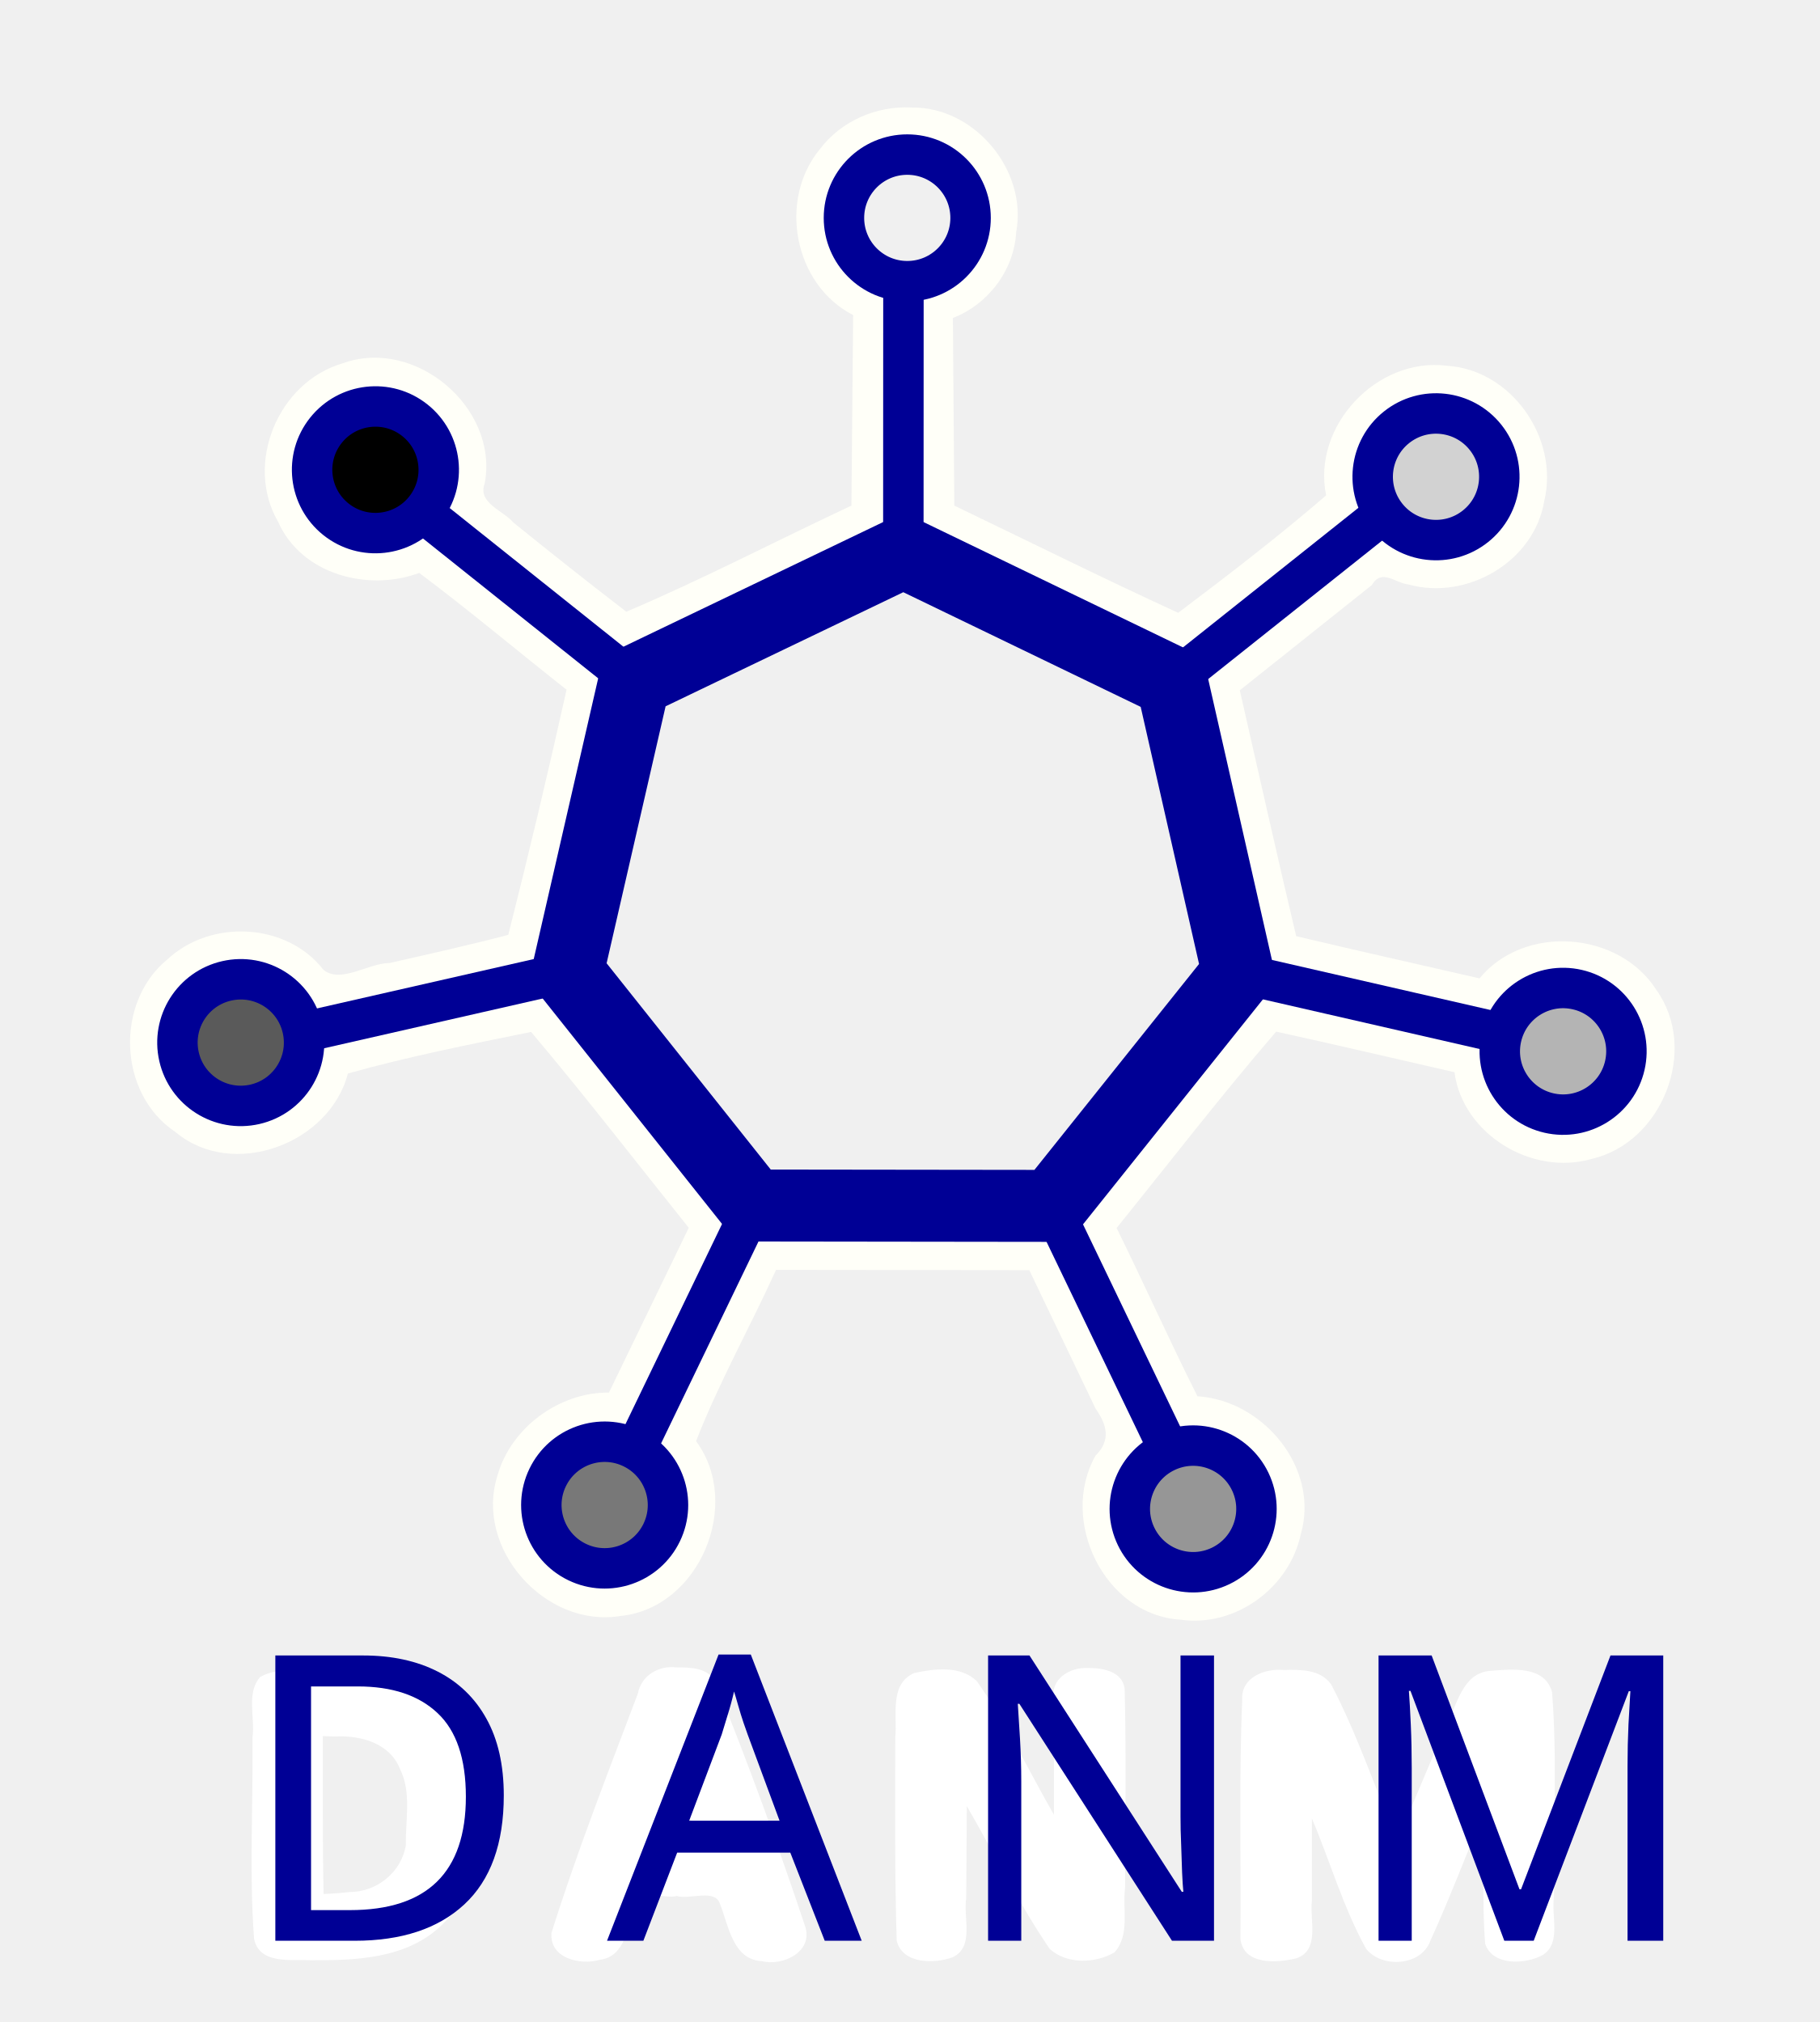
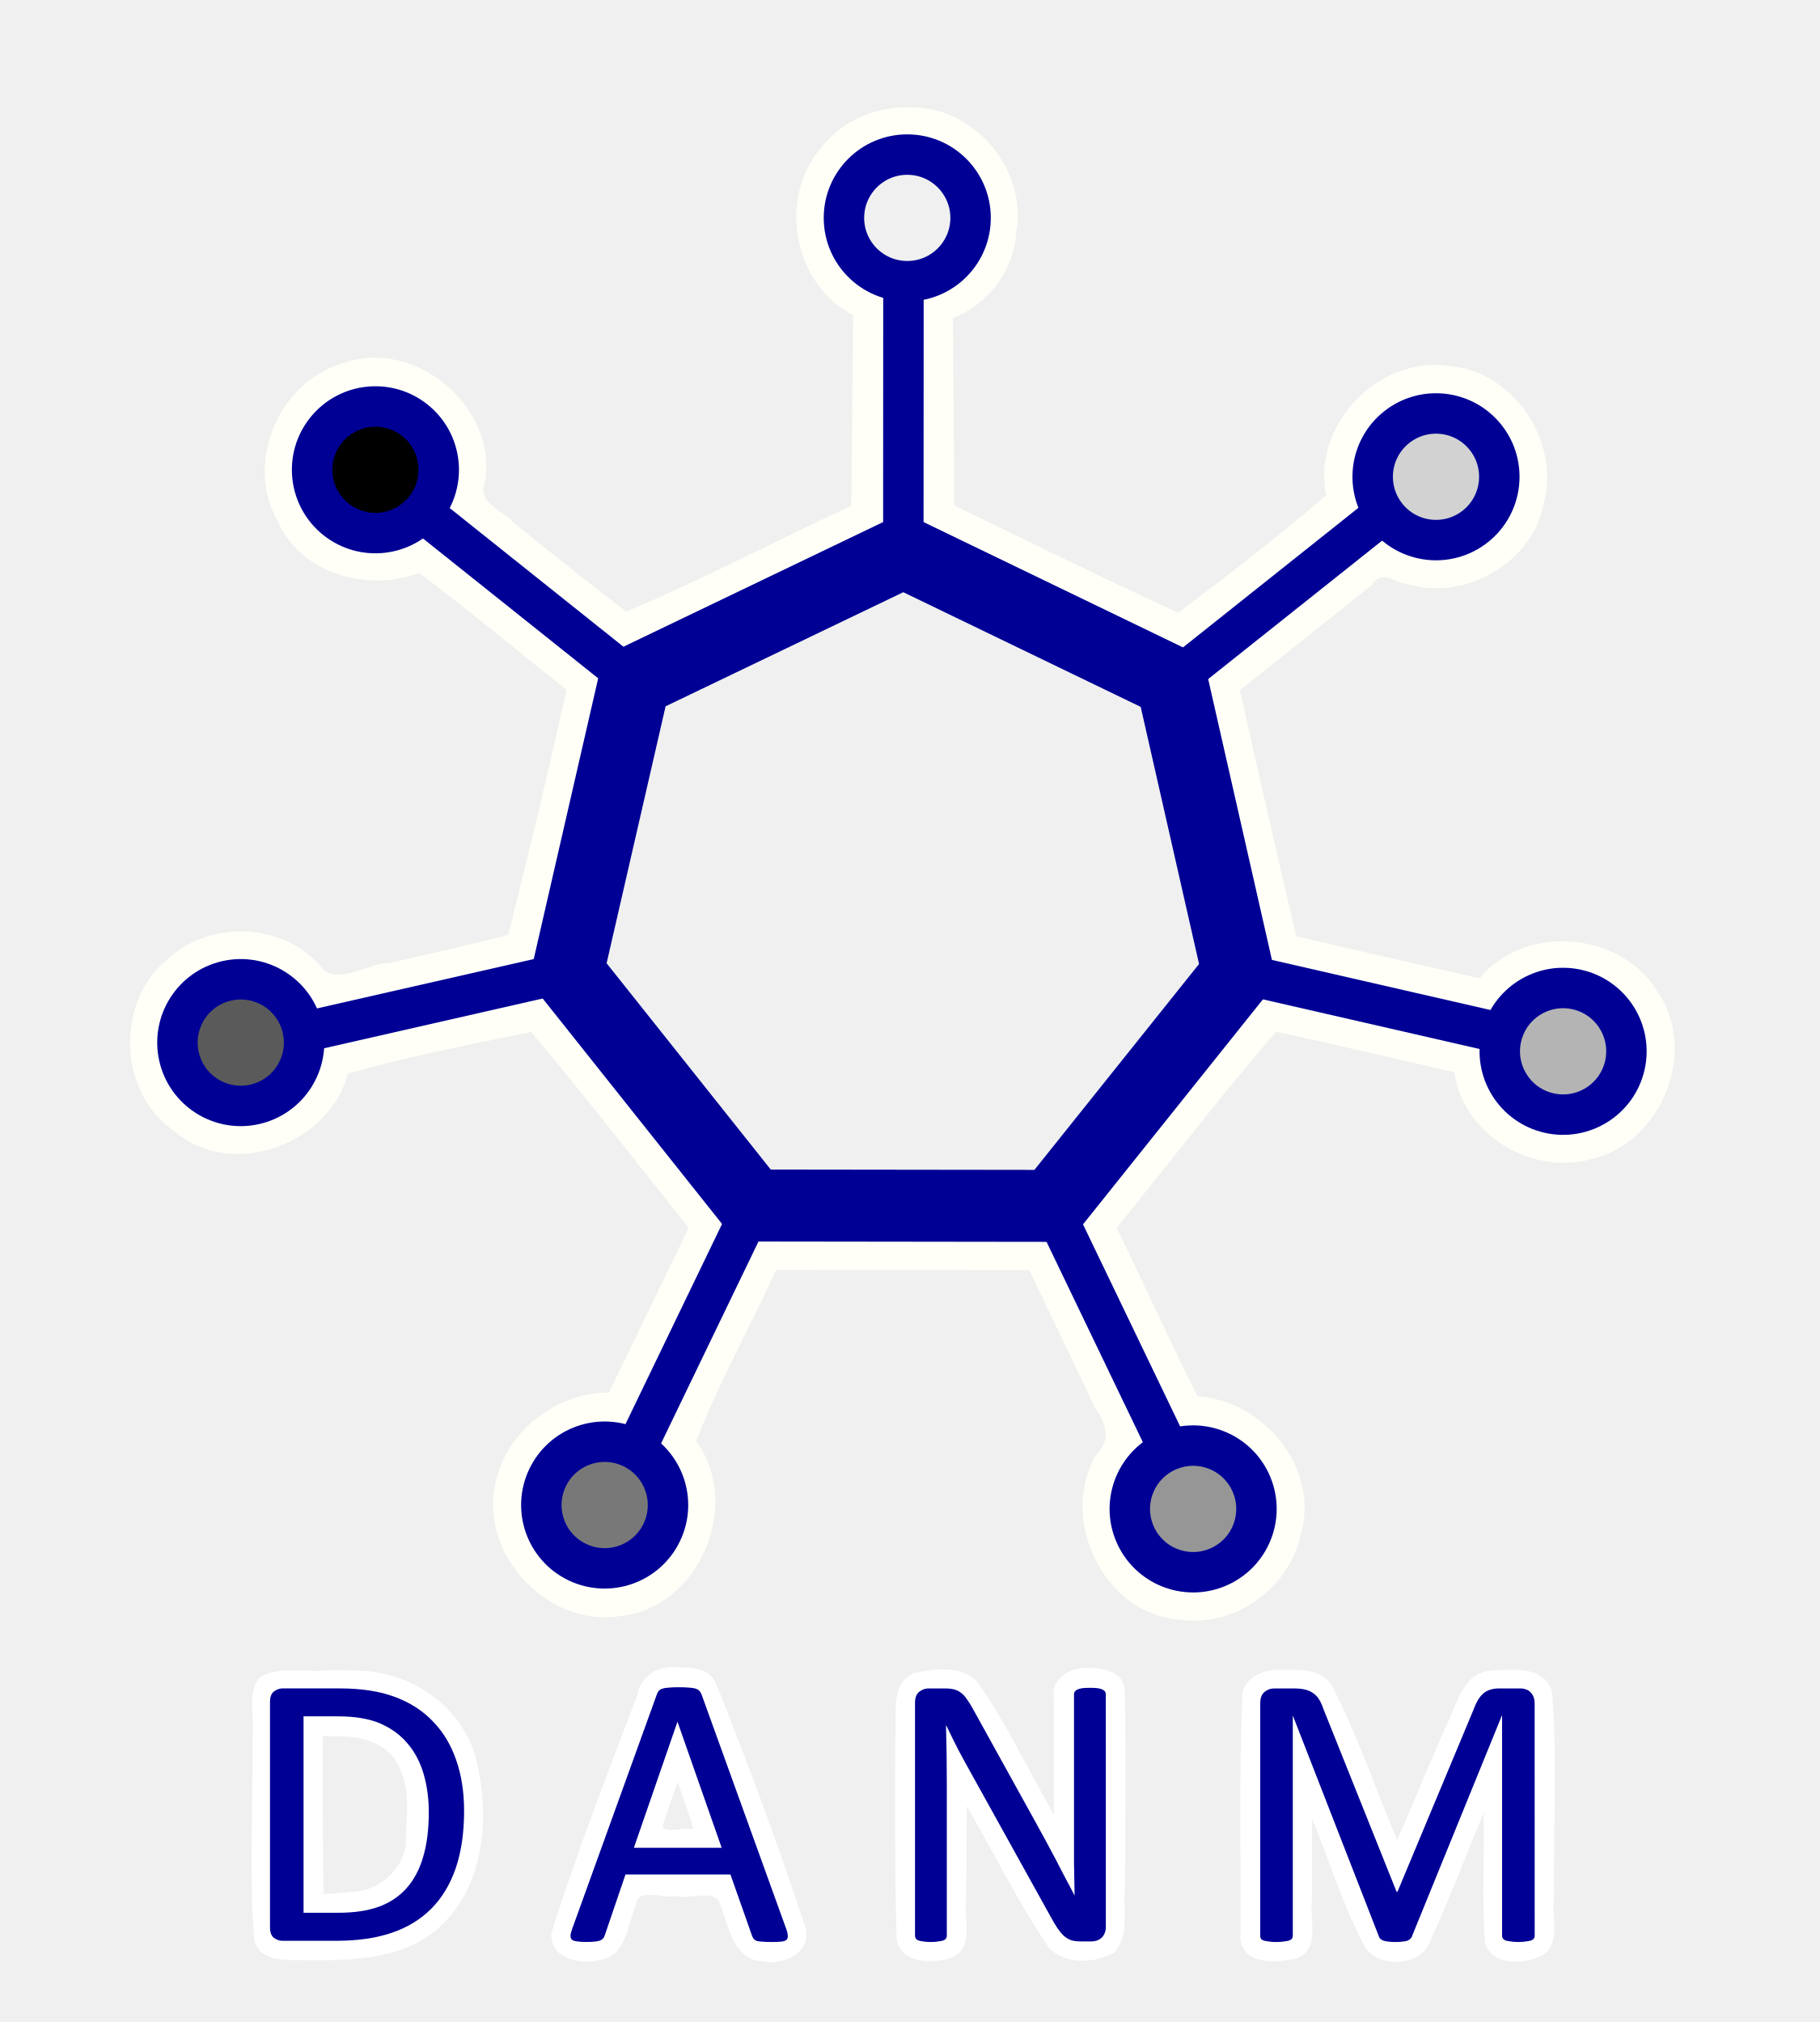
<svg xmlns="http://www.w3.org/2000/svg" width="90mm" height="100mm" viewBox="0 0 90 100" version="1.1" id="svg981">
  <defs id="defs975" />
  <g id="layer1" transform="translate(0,-197)">
    <g id="g5281-2-4" transform="translate(-389.1773,8.66979)">
      <path style="opacity:1;fill:#ffffff;fill-opacity:1;fill-rule:nonzero;stroke:none;stroke-width:1.193;stroke-linecap:square;stroke-linejoin:miter;stroke-miterlimit:4;stroke-dasharray:none;stroke-opacity:1;paint-order:markers fill stroke" d="m 61.141,312.211 c -4.128,0.488 -8.894,-0.867 -12.537,1.267 -2.646,3.078 -0.863,7.65 -1.421,11.38 0.157,12.512 -0.638,25.08 0.31,37.561 0.985,4.786 6.826,3.82 10.454,3.98 8.59,0.071 18.266,-0.256 24.769,-6.718 7.882,-7.737 8.764,-20.084 6.4,-30.309 -2.313,-10.248 -12.496,-17.241 -22.774,-17.099 -1.732,-0.08 -3.467,-0.077 -5.201,-0.064 z m 1.399,12.379 c 4.788,-0.269 10.365,1.195 12.249,6.143 2.15,4.347 0.976,9.474 1.067,14.143 -0.806,5.071 -5.404,8.772 -10.499,8.781 -1.619,0.192 -3.247,0.317 -4.877,0.363 -0.218,-9.837 -0.123,-19.677 -0.145,-29.515 0.735,0.028 1.47,0.057 2.205,0.085 z" id="path889" transform="matrix(0.2645833,0,0,0.2645833,389.1773,188.3302)" />
      <path style="opacity:1;fill:#ffffff;fill-opacity:1;fill-rule:nonzero;stroke:none;stroke-width:1.193;stroke-linecap:square;stroke-linejoin:miter;stroke-miterlimit:4;stroke-dasharray:none;stroke-opacity:1;paint-order:markers fill stroke" d="m 126.374,311.668 c -3.285,-0.391 -6.508,1.521 -7.152,4.878 -5.602,14.825 -11.399,29.623 -16.146,44.739 -0.424,4.729 5.343,6.131 9.003,5.041 4.919,-0.583 5.143,-6.376 6.696,-10.004 0.318,-3.81 5.182,-1.244 7.735,-1.921 2.533,0.73 7.167,-1.451 8.073,1.534 1.592,3.983 2.379,10.392 7.841,10.649 3.855,0.955 9.45,-1.682 8.123,-6.316 -5.139,-15.425 -10.727,-30.724 -16.816,-45.799 -1.319,-2.79 -4.721,-2.797 -7.355,-2.8 z m 0.948,23.326 c 0.741,2.277 1.73,4.734 2.294,6.928 -1.67,-0.523 -6.673,1.282 -5.573,-1.286 0.849,-2.528 1.718,-5.049 2.602,-7.565 0.226,0.641 0.451,1.282 0.677,1.924 z" id="path891" transform="matrix(0.2645833,0,0,0.2645833,389.1773,188.3302)" />
      <path style="opacity:1;fill:#ffffff;fill-opacity:1;fill-rule:nonzero;stroke:none;stroke-width:1.193;stroke-linecap:square;stroke-linejoin:miter;stroke-miterlimit:4;stroke-dasharray:none;stroke-opacity:1;paint-order:markers fill stroke" d="m 203.313,311.784 c -3.353,-0.181 -7.106,2.071 -6.325,5.854 0,7.195 0,14.391 0,21.586 -4.784,-8.323 -8.878,-17.123 -14.414,-24.974 -3.02,-2.961 -7.905,-2.351 -11.691,-1.534 -4.742,2.071 -3.135,8.002 -3.558,12.071 -0.02,12.636 -0.115,25.331 0.264,37.93 1.009,4.414 7.087,4.417 10.525,3.108 4.027,-1.983 1.891,-7.386 2.468,-10.98 0.038,-5.75 0.076,-11.499 0.114,-17.249 5.154,8.886 9.705,18.201 15.483,26.683 3.169,2.919 8.556,2.761 12.105,0.661 2.941,-3.203 1.486,-8.098 1.993,-12.048 0.028,-12.401 0.237,-24.859 -0.079,-37.225 -0.396,-3.272 -4.173,-3.924 -6.884,-3.884 z" id="path893" transform="matrix(0.2645833,0,0,0.2645833,389.1773,188.3302)" />
      <path style="opacity:1;fill:#ffffff;fill-opacity:1;fill-rule:nonzero;stroke:none;stroke-width:1.193;stroke-linecap:square;stroke-linejoin:miter;stroke-miterlimit:4;stroke-dasharray:none;stroke-opacity:1;paint-order:markers fill stroke" d="m 239.907,312.154 c -3.539,-0.327 -8.049,1.395 -7.738,5.639 -0.628,14.871 -0.201,29.768 -0.331,44.65 0.628,4.93 6.81,4.481 10.427,3.611 4.52,-1.524 2.479,-7.148 2.928,-10.73 0.002,-5.136 -0.004,-10.271 0.003,-15.407 3.43,8.078 5.859,16.657 10.123,24.343 2.913,3.679 10.302,3.285 12.003,-1.473 3.593,-7.86 6.645,-15.956 9.967,-23.932 0.198,8.155 -0.38,16.42 0.295,24.504 1.425,4.157 7.528,3.837 10.777,2.063 3.517,-2.301 1.519,-7.263 2.08,-10.791 -0.146,-12.77 0.642,-25.6 -0.362,-38.336 -1.368,-5.007 -7.515,-4.284 -11.528,-3.983 -5.33,0.414 -6.253,6.539 -8.304,10.365 -3.13,7.057 -6.011,14.221 -9.107,21.294 -4.111,-9.708 -7.465,-19.798 -12.355,-29.143 -2.055,-2.832 -5.754,-2.749 -8.88,-2.673 z" id="path895" transform="matrix(0.2645833,0,0,0.2645833,389.1773,188.3302)" />
      <g id="g909" transform="translate(0,-12.7)">
        <path id="path2817" d="m 434.245,206.348 c -1.728,-0.091 -3.468,0.666 -4.519,2.051 -2.082,2.514 -1.293,6.712 1.64,8.213 -0.028,3.142 -0.057,6.283 -0.086,9.425 -3.717,1.74 -7.353,3.642 -11.131,5.247 -1.876,-1.446 -3.735,-2.913 -5.575,-4.404 -0.524,-0.615 -1.801,-0.976 -1.427,-1.949 0.699,-3.744 -3.447,-7.236 -7.022,-5.932 -3.187,0.92 -4.87,4.952 -3.196,7.836 1.155,2.607 4.447,3.472 6.98,2.53 2.443,1.826 4.863,3.867 7.286,5.775 -0.901,4.048 -1.863,8.095 -2.883,12.125 -1.944,0.51 -3.907,0.946 -5.867,1.391 -1.062,0.008 -2.426,1.039 -3.277,0.333 -1.818,-2.339 -5.56,-2.506 -7.698,-0.524 -2.628,2.14 -2.45,6.673 0.386,8.552 2.829,2.374 7.623,0.59 8.524,-2.895 2.902,-0.816 6.038,-1.447 9.061,-2.057 2.672,3.168 5.2,6.444 7.796,9.687 -1.316,2.716 -2.631,5.433 -3.947,8.149 -2.453,-0.022 -4.844,1.729 -5.511,4.1 -1.155,3.616 2.37,7.562 6.082,6.949 3.909,-0.392 6.044,-5.539 3.737,-8.645 1.105,-2.852 2.675,-5.648 3.956,-8.473 4.174,0.005 8.348,0.01 12.522,0.014 1.092,2.282 2.184,4.563 3.276,6.845 0.589,0.843 0.753,1.574 -2.7e-4,2.331 -1.814,3.203 0.435,7.883 4.205,8.111 2.721,0.386 5.385,-1.576 5.948,-4.239 0.937,-3.25 -1.855,-6.611 -5.114,-6.81 -1.367,-2.721 -2.638,-5.568 -3.997,-8.321 2.62,-3.246 5.168,-6.553 7.891,-9.713 2.945,0.644 5.879,1.335 8.817,2.008 0.408,3.073 3.84,5.136 6.767,4.291 3.507,-0.794 5.324,-5.399 3.228,-8.345 -1.85,-2.929 -6.537,-3.289 -8.756,-0.587 -3.023,-0.694 -6.049,-1.371 -9.066,-2.088 -0.96,-4.046 -1.864,-8.105 -2.789,-12.159 2.176,-1.735 4.353,-3.47 6.529,-5.204 0.491,-0.837 1.144,-0.101 1.819,-0.029 2.883,0.804 6.214,-1.129 6.708,-4.131 0.741,-3.091 -1.607,-6.489 -4.82,-6.688 -3.454,-0.435 -6.677,2.989 -5.966,6.412 -2.313,1.996 -4.831,3.936 -7.318,5.808 -3.685,-1.693 -7.387,-3.531 -11.07,-5.303 -0.023,-3.093 -0.046,-6.186 -0.069,-9.279 1.75,-0.681 3.029,-2.367 3.13,-4.253 0.568,-3.059 -2.077,-6.213 -5.185,-6.153 z" style="opacity:1;fill:#fffff8;fill-opacity:1;fill-rule:nonzero;stroke:none;stroke-width:0;stroke-linecap:round;stroke-linejoin:bevel;stroke-miterlimit:4;stroke-dasharray:none;stroke-opacity:1;paint-order:markers fill stroke" />
        <path style="opacity:1;fill:#f0f0f0;fill-opacity:1;fill-rule:nonzero;stroke:#000095;stroke-width:3.559;stroke-linecap:round;stroke-linejoin:bevel;stroke-miterlimit:4;stroke-dasharray:none;stroke-opacity:1;paint-order:markers fill stroke" id="path1023-7-7-1-2-5-91" d="m 197.529,33.333 -13.396,6.179 -13.183,-6.62 -3.043,-14.435 9.388,-11.379 14.75,0.245 9.005,11.685 z" transform="rotate(24.83261,-196.9334,700.3545)" />
        <g id="g967-9-3-4-4-7" style="fill:#000000;fill-opacity:0.055;fill-rule:nonzero;stroke:#000095;stroke-width:2;stroke-miterlimit:4;stroke-dasharray:none;stroke-opacity:1;paint-order:markers fill stroke" transform="translate(273.361,57.03222)">
          <path id="path1027-1-7-7-6-5-2" d="m 160.492,157.959 -0.005,13.352" style="fill:#000000;fill-opacity:0.055;fill-rule:nonzero;stroke:#000095;stroke-width:2;stroke-linecap:butt;stroke-linejoin:miter;stroke-miterlimit:4;stroke-dasharray:none;stroke-opacity:1;paint-order:markers fill stroke" />
          <circle r="3.131" cy="154.774" cx="160.681" id="path1029-15-98-1-6-5-3" style="opacity:1;fill:#f0f0f0;fill-opacity:1;fill-rule:nonzero;stroke:#000095;stroke-width:2;stroke-linecap:round;stroke-linejoin:bevel;stroke-miterlimit:4;stroke-dasharray:none;stroke-opacity:1;paint-order:markers fill stroke" />
        </g>
        <g transform="rotate(-51.42,356.3743,-67.04407)" id="g967-7-9-8-9-3-4" style="fill:#000000;fill-opacity:1;fill-rule:nonzero;stroke:#000095;stroke-width:2;stroke-miterlimit:4;stroke-dasharray:none;stroke-opacity:1;paint-order:markers fill stroke">
          <path id="path1027-1-3-9-7-3-8-2" d="m 160.492,157.959 -0.004,13.352" style="fill:#000000;fill-opacity:1;fill-rule:nonzero;stroke:#000095;stroke-width:2;stroke-linecap:butt;stroke-linejoin:miter;stroke-miterlimit:4;stroke-dasharray:none;stroke-opacity:1;paint-order:markers fill stroke" />
          <circle r="3.131" cy="154.774" cx="160.681" id="path1029-15-9-6-6-5-3-2" style="opacity:1;fill:#000000;fill-opacity:1;fill-rule:nonzero;stroke:#000095;stroke-width:2;stroke-linecap:round;stroke-linejoin:bevel;stroke-miterlimit:4;stroke-dasharray:none;stroke-opacity:1;paint-order:markers fill stroke" />
        </g>
        <g transform="rotate(-102.84,319.8981,107.7969)" id="g967-7-0-46-1-9-2-3" style="fill:#000000;fill-opacity:0.588;fill-rule:nonzero;stroke:#000095;stroke-width:2;stroke-miterlimit:4;stroke-dasharray:none;stroke-opacity:1;paint-order:markers fill stroke">
          <path id="path1027-1-3-5-06-7-5-3-3" d="m 160.492,157.959 -0.003,13.352" style="fill:#000000;fill-opacity:0.588;fill-rule:nonzero;stroke:#000095;stroke-width:2;stroke-linecap:butt;stroke-linejoin:miter;stroke-miterlimit:4;stroke-dasharray:none;stroke-opacity:1;paint-order:markers fill stroke" />
          <circle r="3.131" cy="154.774" cx="160.681" id="path1029-15-9-8-2-9-4-7-22" style="opacity:1;fill:#5a5a5a;fill-opacity:1;fill-rule:nonzero;stroke:#000095;stroke-width:2;stroke-linecap:round;stroke-linejoin:bevel;stroke-miterlimit:4;stroke-dasharray:none;stroke-opacity:1;paint-order:markers fill stroke" />
        </g>
        <g transform="rotate(-154.26,303.6672,185.5994)" id="g967-7-0-6-4-8-1-9-3" style="fill:#000000;fill-opacity:0.471;fill-rule:nonzero;stroke:#000095;stroke-width:2;stroke-miterlimit:4;stroke-dasharray:none;stroke-opacity:1;paint-order:markers fill stroke">
          <path id="path1027-1-3-5-0-2-3-2-4-7" d="m 160.492,157.959 -0.003,13.352" style="fill:#000000;fill-opacity:0.471;fill-rule:nonzero;stroke:#000095;stroke-width:2;stroke-linecap:butt;stroke-linejoin:miter;stroke-miterlimit:4;stroke-dasharray:none;stroke-opacity:1;paint-order:markers fill stroke" />
          <circle r="3.131" cy="154.774" cx="160.681" id="path1029-15-9-8-8-6-1-3-4-0" style="opacity:1;fill:#787878;fill-opacity:1;fill-rule:nonzero;stroke:#000095;stroke-width:2;stroke-linecap:round;stroke-linejoin:bevel;stroke-miterlimit:4;stroke-dasharray:none;stroke-opacity:1;paint-order:markers fill stroke" />
        </g>
        <g transform="rotate(154.32,290.6537,247.979)" id="g967-7-0-4-9-5-1-6-6" style="fill:#000000;fill-opacity:0.353;fill-rule:nonzero;stroke:#000095;stroke-width:2;stroke-miterlimit:4;stroke-dasharray:none;stroke-opacity:1;paint-order:markers fill stroke">
          <path id="path1027-1-3-5-8-9-0-4-6-7" d="m 160.492,157.959 -0.002,13.352" style="fill:#000000;fill-opacity:0.353;fill-rule:nonzero;stroke:#000095;stroke-width:2;stroke-linecap:butt;stroke-linejoin:miter;stroke-miterlimit:4;stroke-dasharray:none;stroke-opacity:1;paint-order:markers fill stroke" />
          <circle r="3.131" cy="154.774" cx="160.681" id="path1029-15-9-8-81-7-0-0-3-6" style="opacity:1;fill:#969696;fill-opacity:1;fill-rule:nonzero;stroke:#000095;stroke-width:2;stroke-linecap:round;stroke-linejoin:bevel;stroke-miterlimit:4;stroke-dasharray:none;stroke-opacity:1;paint-order:markers fill stroke" />
        </g>
        <g transform="rotate(102.9,274.4315,325.7362)" id="g967-7-0-2-8-7-7-6-0" style="fill:#000000;fill-opacity:0.235;fill-rule:nonzero;stroke:#000095;stroke-width:2;stroke-miterlimit:4;stroke-dasharray:none;stroke-opacity:1;paint-order:markers fill stroke">
          <path id="path1027-1-3-5-9-0-3-2-5-1" d="m 160.492,157.959 -0.002,13.352" style="fill:#000000;fill-opacity:0.235;fill-rule:nonzero;stroke:#000095;stroke-width:2;stroke-linecap:butt;stroke-linejoin:miter;stroke-miterlimit:4;stroke-dasharray:none;stroke-opacity:1;paint-order:markers fill stroke" />
          <circle r="3.131" cy="154.774" cx="160.681" id="path1029-15-9-8-9-0-0-8-5-0" style="opacity:1;fill:#b4b4b4;fill-opacity:1;fill-rule:nonzero;stroke:#000095;stroke-width:2;stroke-linecap:round;stroke-linejoin:bevel;stroke-miterlimit:4;stroke-dasharray:none;stroke-opacity:1;paint-order:markers fill stroke" />
        </g>
        <g transform="rotate(51.48,238.0101,500.3021)" id="g967-7-0-3-3-6-7-1-1" style="fill:#000000;fill-opacity:0.118;fill-rule:nonzero;stroke:#000095;stroke-width:2;stroke-miterlimit:4;stroke-dasharray:none;stroke-opacity:1;paint-order:markers fill stroke">
          <path id="path1027-1-3-5-84-4-1-1-5-8" d="m 160.492,157.959 -0.001,13.352" style="fill:#000000;fill-opacity:0.118;fill-rule:nonzero;stroke:#000095;stroke-width:2;stroke-linecap:butt;stroke-linejoin:miter;stroke-miterlimit:4;stroke-dasharray:none;stroke-opacity:1;paint-order:markers fill stroke" />
          <circle r="3.131" cy="154.774" cx="160.681" id="path1029-15-9-8-4-4-2-7-9-7" style="opacity:1;fill:#d2d2d2;fill-opacity:1;fill-rule:nonzero;stroke:#000095;stroke-width:2;stroke-linecap:round;stroke-linejoin:bevel;stroke-miterlimit:4;stroke-dasharray:none;stroke-opacity:1;paint-order:markers fill stroke" />
        </g>
      </g>
-       <text xml:space="preserve" style="font-style:normal;font-variant:normal;font-weight:normal;font-stretch:normal;font-size:10.583px;line-height:1.25;font-family:'Nokia Pure Headline';-inkscape-font-specification:'Nokia Pure Headline';letter-spacing:0px;word-spacing:0px;fill:#000095;fill-opacity:1;stroke:none;stroke-width:0.265" x="400.87" y="284.316" id="text877">
-         <tspan id="tspan875" x="400.87" y="284.316" style="font-style:normal;font-variant:normal;font-weight:normal;font-stretch:normal;font-size:19.756px;font-family:Calibri;-inkscape-font-specification:Calibri;letter-spacing:4.297px;fill:#000095;fill-opacity:1;stroke-width:0.265">DANM</tspan>
-       </text>
+       <g aria-label="DANM" style="font-style:normal;font-variant:normal;font-weight:normal;font-stretch:normal;font-size:10.583px;line-height:1.25;font-family:'Nokia Pure Headline';-inkscape-font-specification:'Nokia Pure Headline';letter-spacing:0px;word-spacing:0px;fill:#000095;fill-opacity:1;stroke:none;stroke-width:0.265" id="text877">
+         <path d="m 412.127,277.892 q 0,1.621 -0.415,2.836 -0.415,1.206 -1.215,2.006 -0.791,0.791 -1.949,1.186 -1.158,0.395 -2.759,0.395 h -2.643 q -0.222,0 -0.424,-0.145 -0.193,-0.154 -0.193,-0.531 v -11.132 q 0,-0.376 0.193,-0.521 0.203,-0.154 0.424,-0.154 h 2.826 q 1.621,0 2.74,0.424 1.119,0.415 1.871,1.206 0.762,0.781 1.148,1.9 0.396,1.119 0.396,2.527 z m -1.746,0.068 q 0,-1.013 -0.251,-1.881 -0.251,-0.878 -0.791,-1.514 -0.531,-0.637 -1.35,-0.994 -0.82,-0.357 -2.113,-0.357 h -1.688 v 9.714 h 1.707 q 1.196,0 2.016,-0.299 0.82,-0.299 1.37,-0.916 0.55,-0.617 0.82,-1.543 0.28,-0.936 0.28,-2.209 z" style="font-style:normal;font-variant:normal;font-weight:normal;font-stretch:normal;font-size:19.756px;font-family:Calibri;-inkscape-font-specification:Calibri;letter-spacing:4.297px;fill:#000095;fill-opacity:1;stroke-width:0.265" id="path851" />
+         <path d="m 428.057,283.728 q 0.077,0.212 0.077,0.347 0.01,0.125 -0.068,0.193 -0.077,0.068 -0.26,0.087 -0.174,0.019 -0.473,0.019 -0.299,0 -0.482,-0.019 -0.174,-0.01 -0.27,-0.039 -0.087,-0.039 -0.135,-0.097 -0.039,-0.058 -0.077,-0.145 l -1.071,-3.039 h -5.19 l -1.022,3 q -0.029,0.087 -0.077,0.154 -0.048,0.058 -0.145,0.106 -0.087,0.039 -0.26,0.058 -0.164,0.019 -0.434,0.019 -0.28,0 -0.463,-0.029 -0.174,-0.019 -0.251,-0.087 -0.068,-0.068 -0.068,-0.193 0.01,-0.135 0.087,-0.347 l 4.186,-11.595 q 0.039,-0.106 0.097,-0.174 0.068,-0.068 0.183,-0.106 0.125,-0.039 0.309,-0.048 0.193,-0.019 0.482,-0.019 0.309,0 0.511,0.019 0.203,0.01 0.328,0.048 0.125,0.039 0.193,0.116 0.068,0.068 0.106,0.174 z m -5.373,-10.235 h -0.01 l -2.151,6.222 h 4.341 z" style="font-style:normal;font-variant:normal;font-weight:normal;font-stretch:normal;font-size:19.756px;font-family:Calibri;-inkscape-font-specification:Calibri;letter-spacing:4.297px;fill:#000095;fill-opacity:1;stroke-width:0.265" id="path853" />
+         <path d="m 443.862,283.631 q 0,0.193 -0.068,0.328 -0.058,0.135 -0.164,0.222 -0.097,0.087 -0.222,0.125 -0.125,0.039 -0.251,0.039 h -0.531 q -0.251,0 -0.444,-0.048 -0.183,-0.058 -0.357,-0.193 -0.164,-0.145 -0.338,-0.386 -0.164,-0.241 -0.367,-0.617 l -3.936,-7.1 q -0.309,-0.55 -0.627,-1.148 -0.309,-0.608 -0.579,-1.177 h -0.019 q 0.019,0.695 0.029,1.418 0.01,0.723 0.01,1.437 v 7.534 q 0,0.068 -0.039,0.135 -0.039,0.058 -0.135,0.097 -0.087,0.029 -0.241,0.048 -0.145,0.029 -0.376,0.029 -0.232,0 -0.386,-0.029 -0.145,-0.019 -0.232,-0.048 -0.087,-0.039 -0.125,-0.097 -0.039,-0.068 -0.039,-0.135 v -11.518 q 0,-0.386 0.212,-0.55 0.212,-0.164 0.463,-0.164 h 0.791 q 0.28,0 0.463,0.048 0.193,0.048 0.338,0.164 0.154,0.106 0.289,0.309 0.145,0.193 0.309,0.492 l 3.029,5.479 q 0.28,0.502 0.54,0.984 0.26,0.473 0.502,0.936 0.241,0.463 0.473,0.916 0.241,0.444 0.473,0.897 h 0.01 q -0.019,-0.762 -0.029,-1.582 0,-0.83 0,-1.592 v -6.772 q 0,-0.068 0.039,-0.125 0.039,-0.058 0.125,-0.097 0.097,-0.048 0.241,-0.068 0.154,-0.019 0.395,-0.019 0.212,0 0.367,0.019 0.154,0.019 0.241,0.068 0.087,0.039 0.125,0.097 0.039,0.058 0.039,0.125 z" style="font-style:normal;font-variant:normal;font-weight:normal;font-stretch:normal;font-size:19.756px;font-family:Calibri;-inkscape-font-specification:Calibri;letter-spacing:4.297px;fill:#000095;fill-opacity:1;stroke-width:0.265" id="path855" />
+         <path d="m 465.069,284.065 q 0,0.077 -0.039,0.135 -0.039,0.058 -0.135,0.097 -0.097,0.029 -0.251,0.048 -0.145,0.029 -0.386,0.029 -0.222,0 -0.386,-0.029 -0.154,-0.019 -0.251,-0.048 -0.087,-0.039 -0.125,-0.097 -0.039,-0.058 -0.039,-0.135 v -10.871 h -0.019 l -4.447,10.92 q -0.029,0.068 -0.087,0.116 -0.048,0.048 -0.154,0.087 -0.097,0.029 -0.241,0.039 -0.135,0.019 -0.328,0.019 -0.203,0 -0.347,-0.019 -0.145,-0.019 -0.241,-0.048 -0.097,-0.039 -0.154,-0.087 -0.048,-0.048 -0.068,-0.106 l -4.254,-10.92 h -0.01 v 10.871 q 0,0.077 -0.039,0.135 -0.039,0.058 -0.135,0.097 -0.097,0.029 -0.251,0.048 -0.154,0.029 -0.396,0.029 -0.232,0 -0.386,-0.029 -0.154,-0.019 -0.251,-0.048 -0.087,-0.039 -0.125,-0.097 -0.029,-0.058 -0.029,-0.135 v -11.479 q 0,-0.405 0.212,-0.579 0.212,-0.174 0.473,-0.174 h 1.003 q 0.309,0 0.54,0.058 0.232,0.058 0.405,0.183 0.174,0.125 0.289,0.318 0.116,0.193 0.203,0.453 l 3.617,9.039 h 0.048 l 3.762,-9.01 q 0.106,-0.289 0.232,-0.492 0.125,-0.203 0.27,-0.318 0.154,-0.125 0.338,-0.174 0.183,-0.058 0.424,-0.058 h 1.051 q 0.145,0 0.27,0.048 0.135,0.039 0.222,0.135 0.097,0.087 0.154,0.232 0.058,0.135 0.058,0.338 z" style="font-style:normal;font-variant:normal;font-weight:normal;font-stretch:normal;font-size:19.756px;font-family:Calibri;-inkscape-font-specification:Calibri;letter-spacing:4.297px;fill:#000095;fill-opacity:1;stroke-width:0.265" id="path857" />
+       </g>
    </g>
  </g>
</svg>
